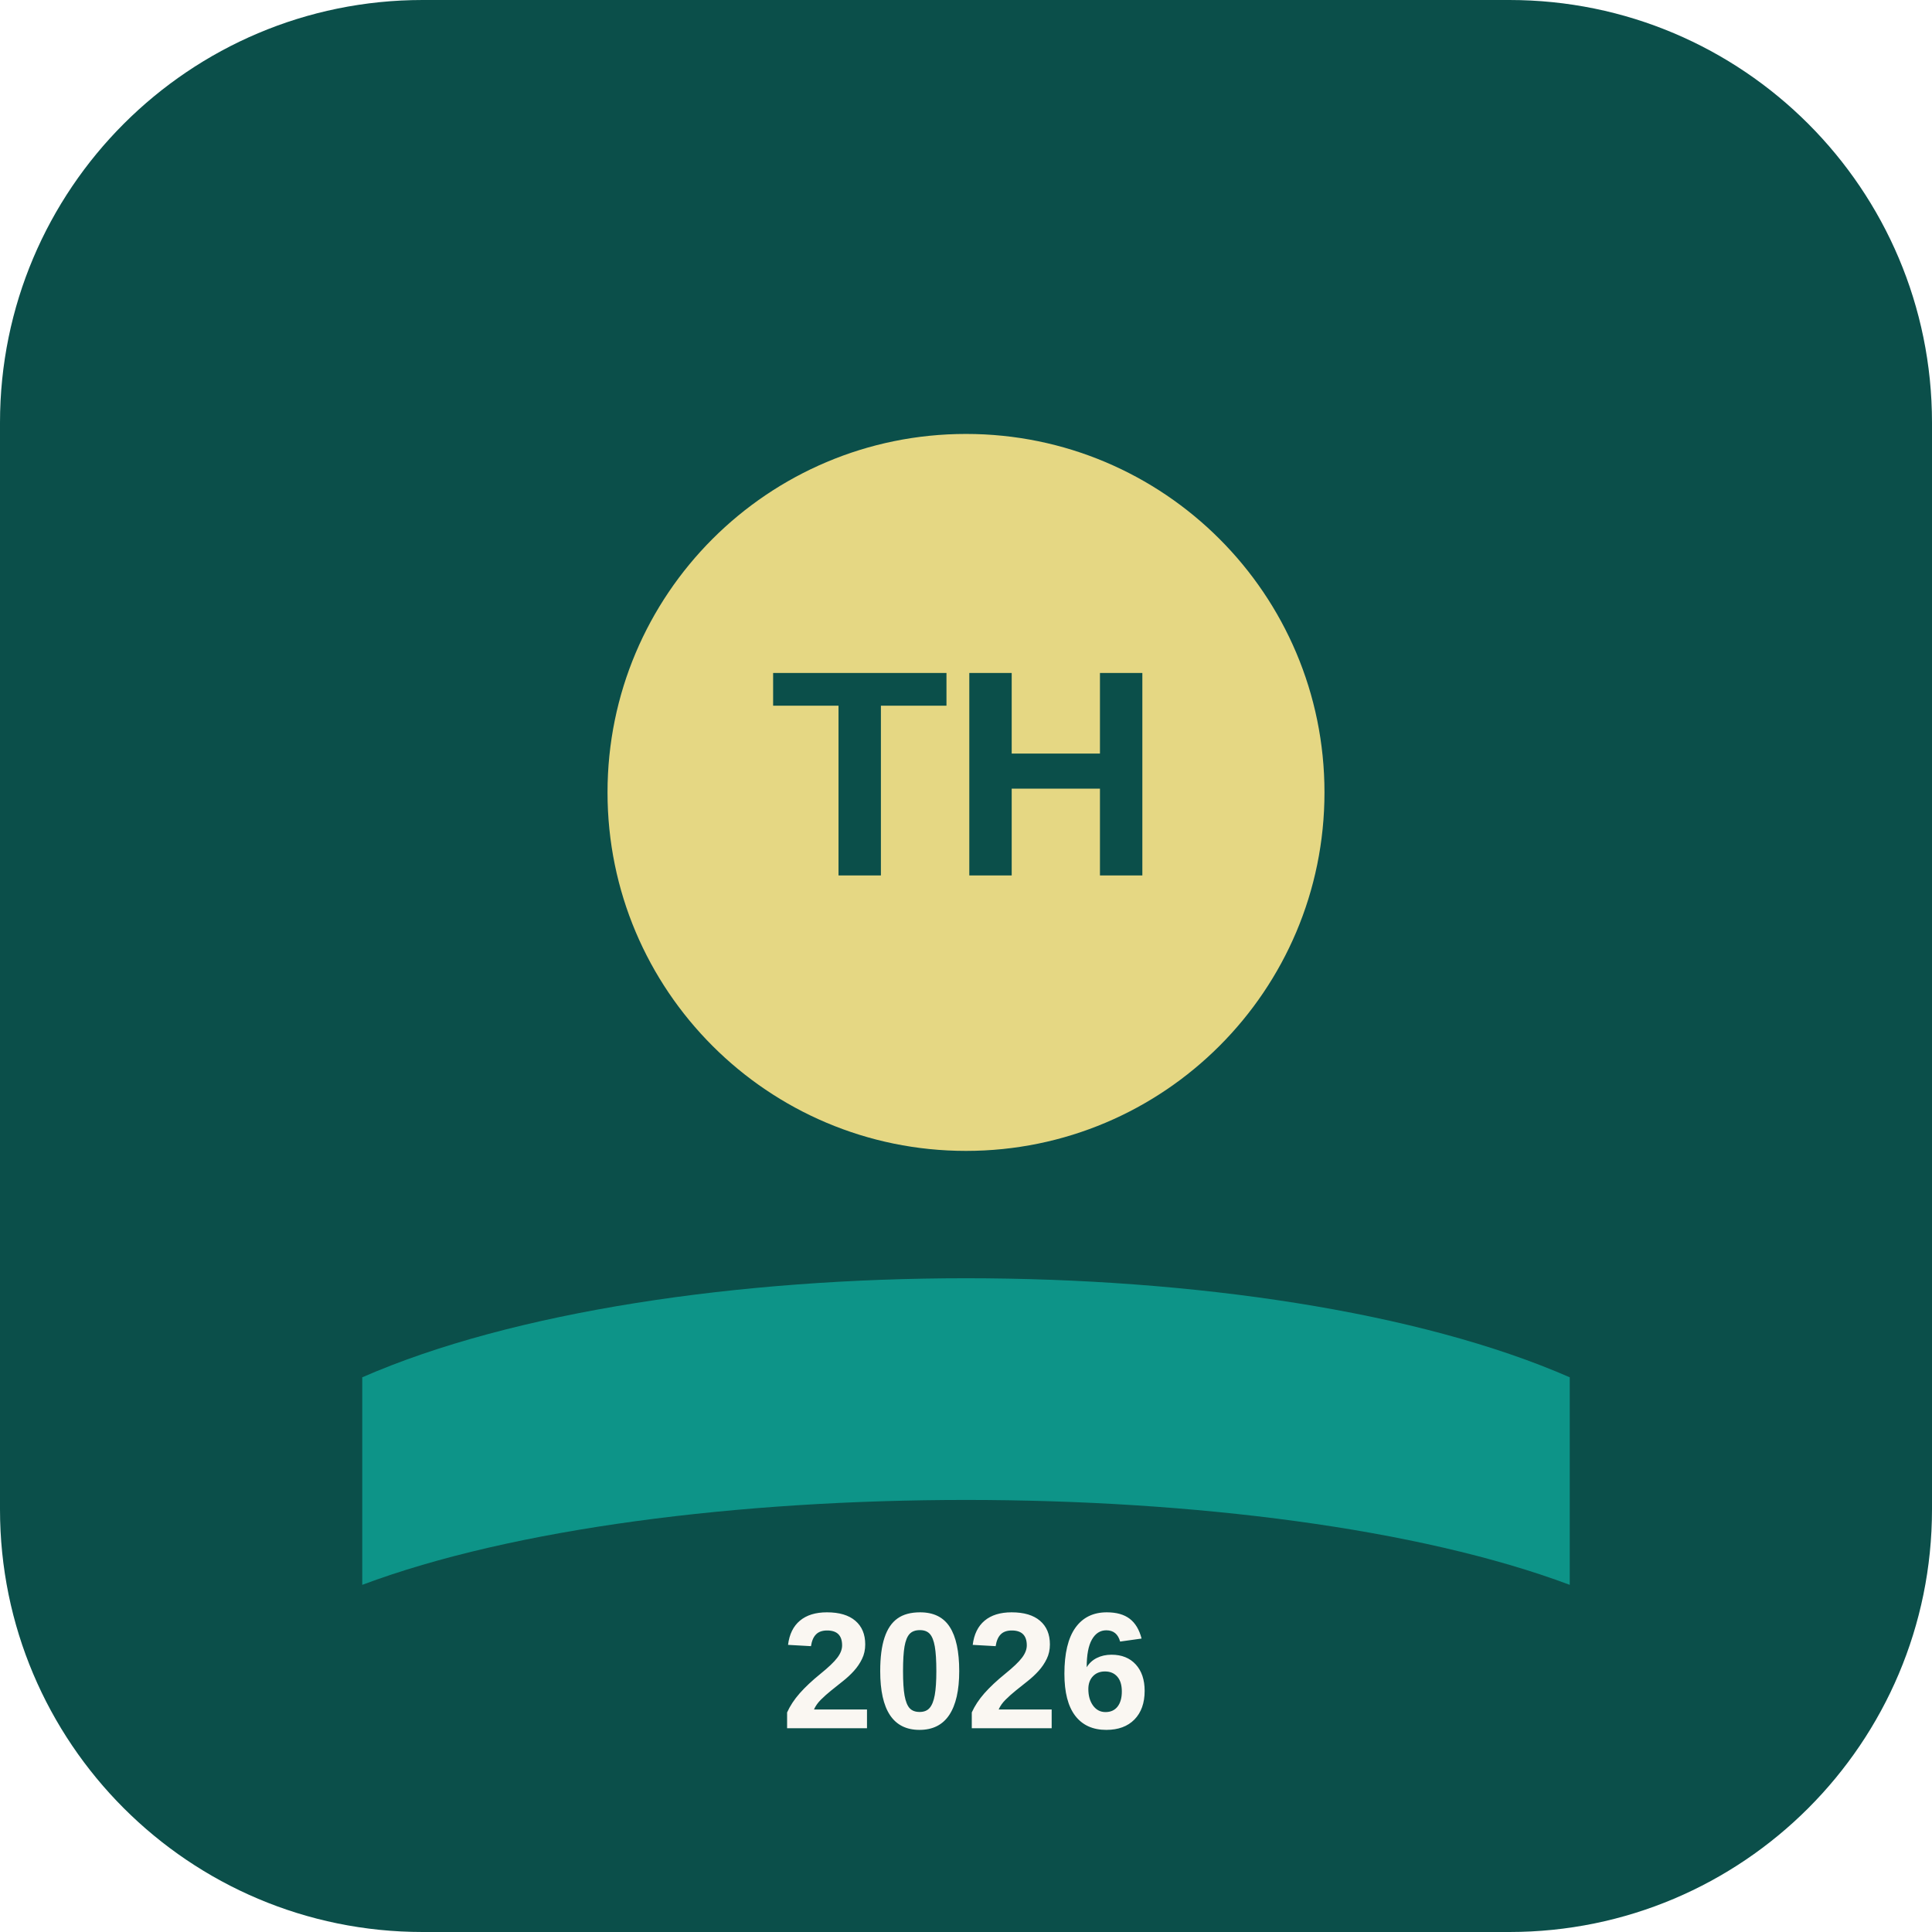
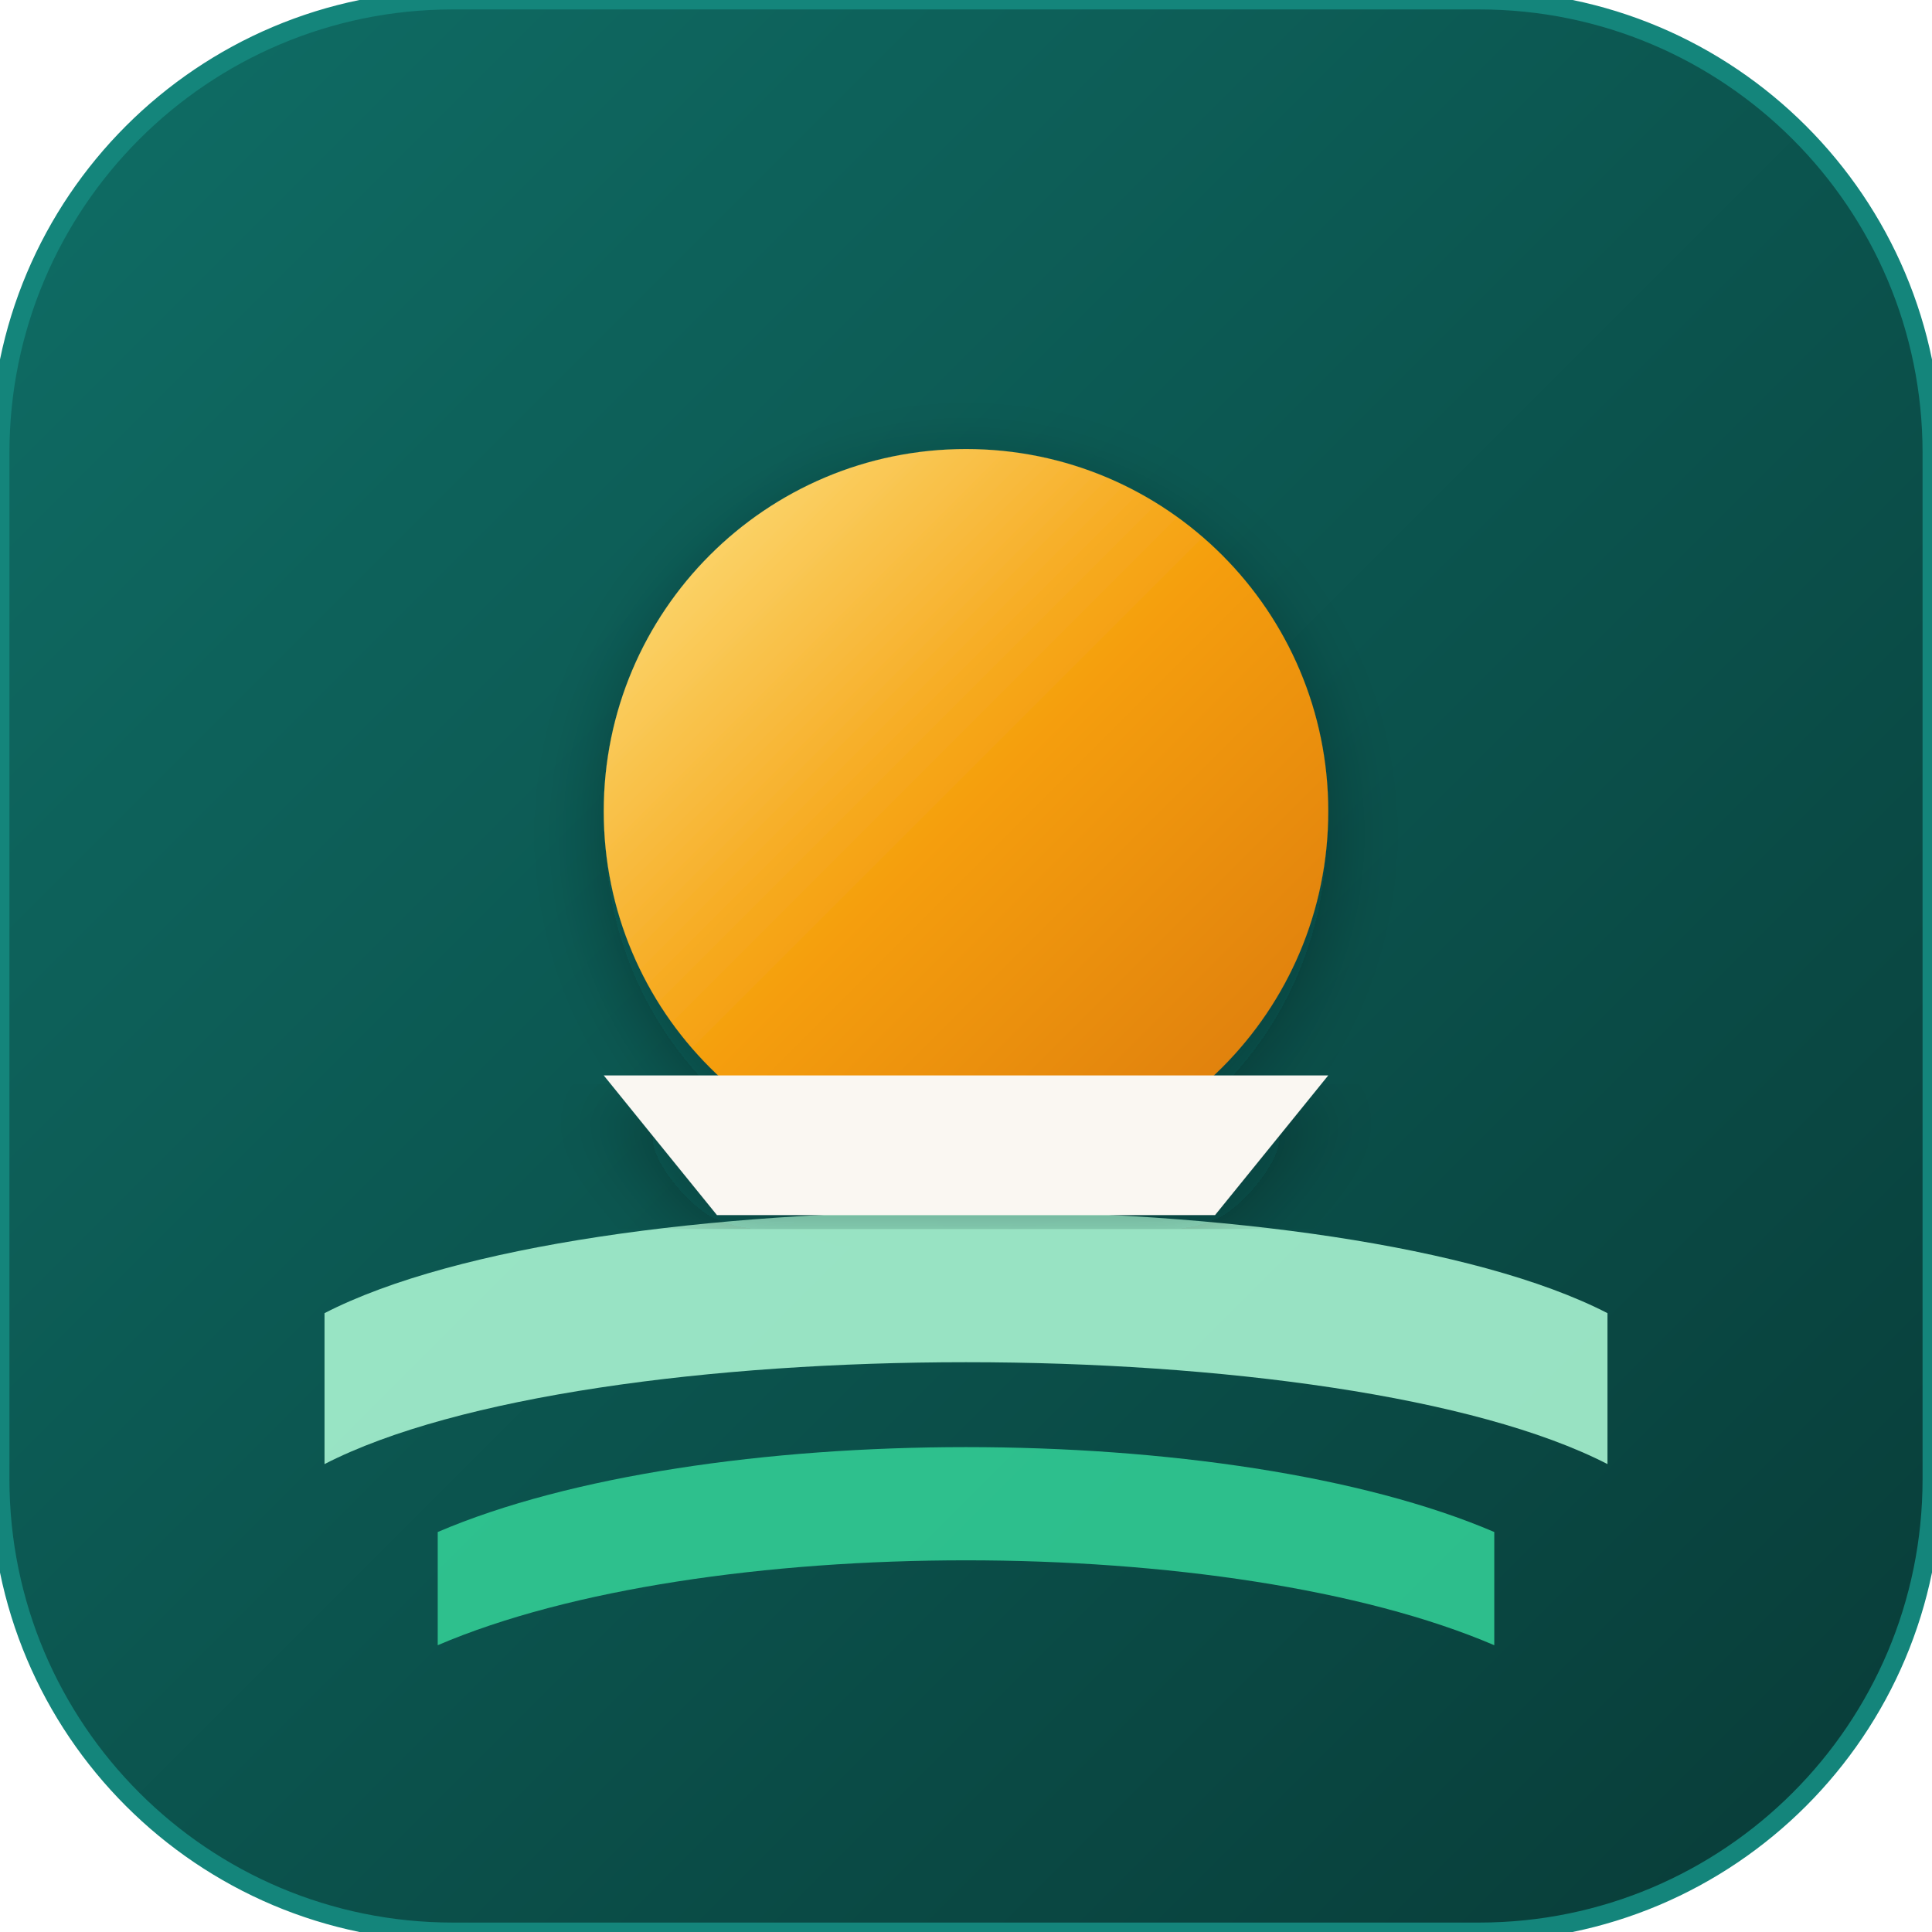
- <svg xmlns="http://www.w3.org/2000/svg" viewBox="0 0 512 512" width="512" height="512">
-   <rect width="512" height="512" rx="112" fill="#0B4F4A" />
-   <circle cx="256" cy="210" r="95" fill="#FDE68A" opacity="0.9" />
-   <path d="M96 365 C176 330, 336 330, 416 365 L416 420 C336 390, 176 390, 96 420 Z" fill="#0D9488" />
-   <text x="256" y="232" font-family="Rubik, Arial, sans-serif" font-size="78" font-weight="800" fill="#0B4F4A" text-anchor="middle">TH</text>
-   <text x="256" y="458" font-family="Rubik, Arial, sans-serif" font-size="44" font-weight="700" fill="#FAF7F2" text-anchor="middle">2026</text>
+ <svg xmlns="http://www.w3.org/2000/svg" viewBox="0 0 512 512" width="100%" height="100%">
+   <defs>
+     <linearGradient id="bgCanopy" x1="0%" y1="0%" x2="100%" y2="100%">
+       <stop offset="0%" stop-color="#0F6E66" />
+       <stop offset="100%" stop-color="#083B37" />
+     </linearGradient>
+     <linearGradient id="goldSun" x1="0%" y1="0%" x2="100%" y2="100%">
+       <stop offset="0%" stop-color="#FDE68A" />
+       <stop offset="50%" stop-color="#F59E0B" />
+       <stop offset="100%" stop-color="#D97706" />
+     </linearGradient>
+     <filter id="softGlow" x="-10%" y="-10%" width="120%" height="120%">
+       <feDropShadow dx="0" dy="6" stdDeviation="10" flood-color="#042421" flood-opacity="0.3" />
+     </filter>
+   </defs>
+   <rect width="512" height="512" rx="120" fill="url(#bgCanopy)" stroke="#14857B" stroke-width="5" />
+   <circle cx="256" cy="215" r="96" fill="url(#goldSun)" filter="url(#softGlow)" />
+   <path d="M 86 348 C 156 312, 356 312, 426 348 L 426 388 C 356 352, 156 352, 86 388 Z" fill="#A7F3D0" opacity="0.9" />
+   <path d="M 116 406 C 186 376, 326 376, 396 406 L 396 436 C 326 406, 186 406, 116 436 Z" fill="#34D399" opacity="0.85" />
+   <path d="M 160 285 L 352 285 L 322 322 L 190 322 Z" fill="#FAF7F2" filter="url(#softGlow)" />
</svg>
